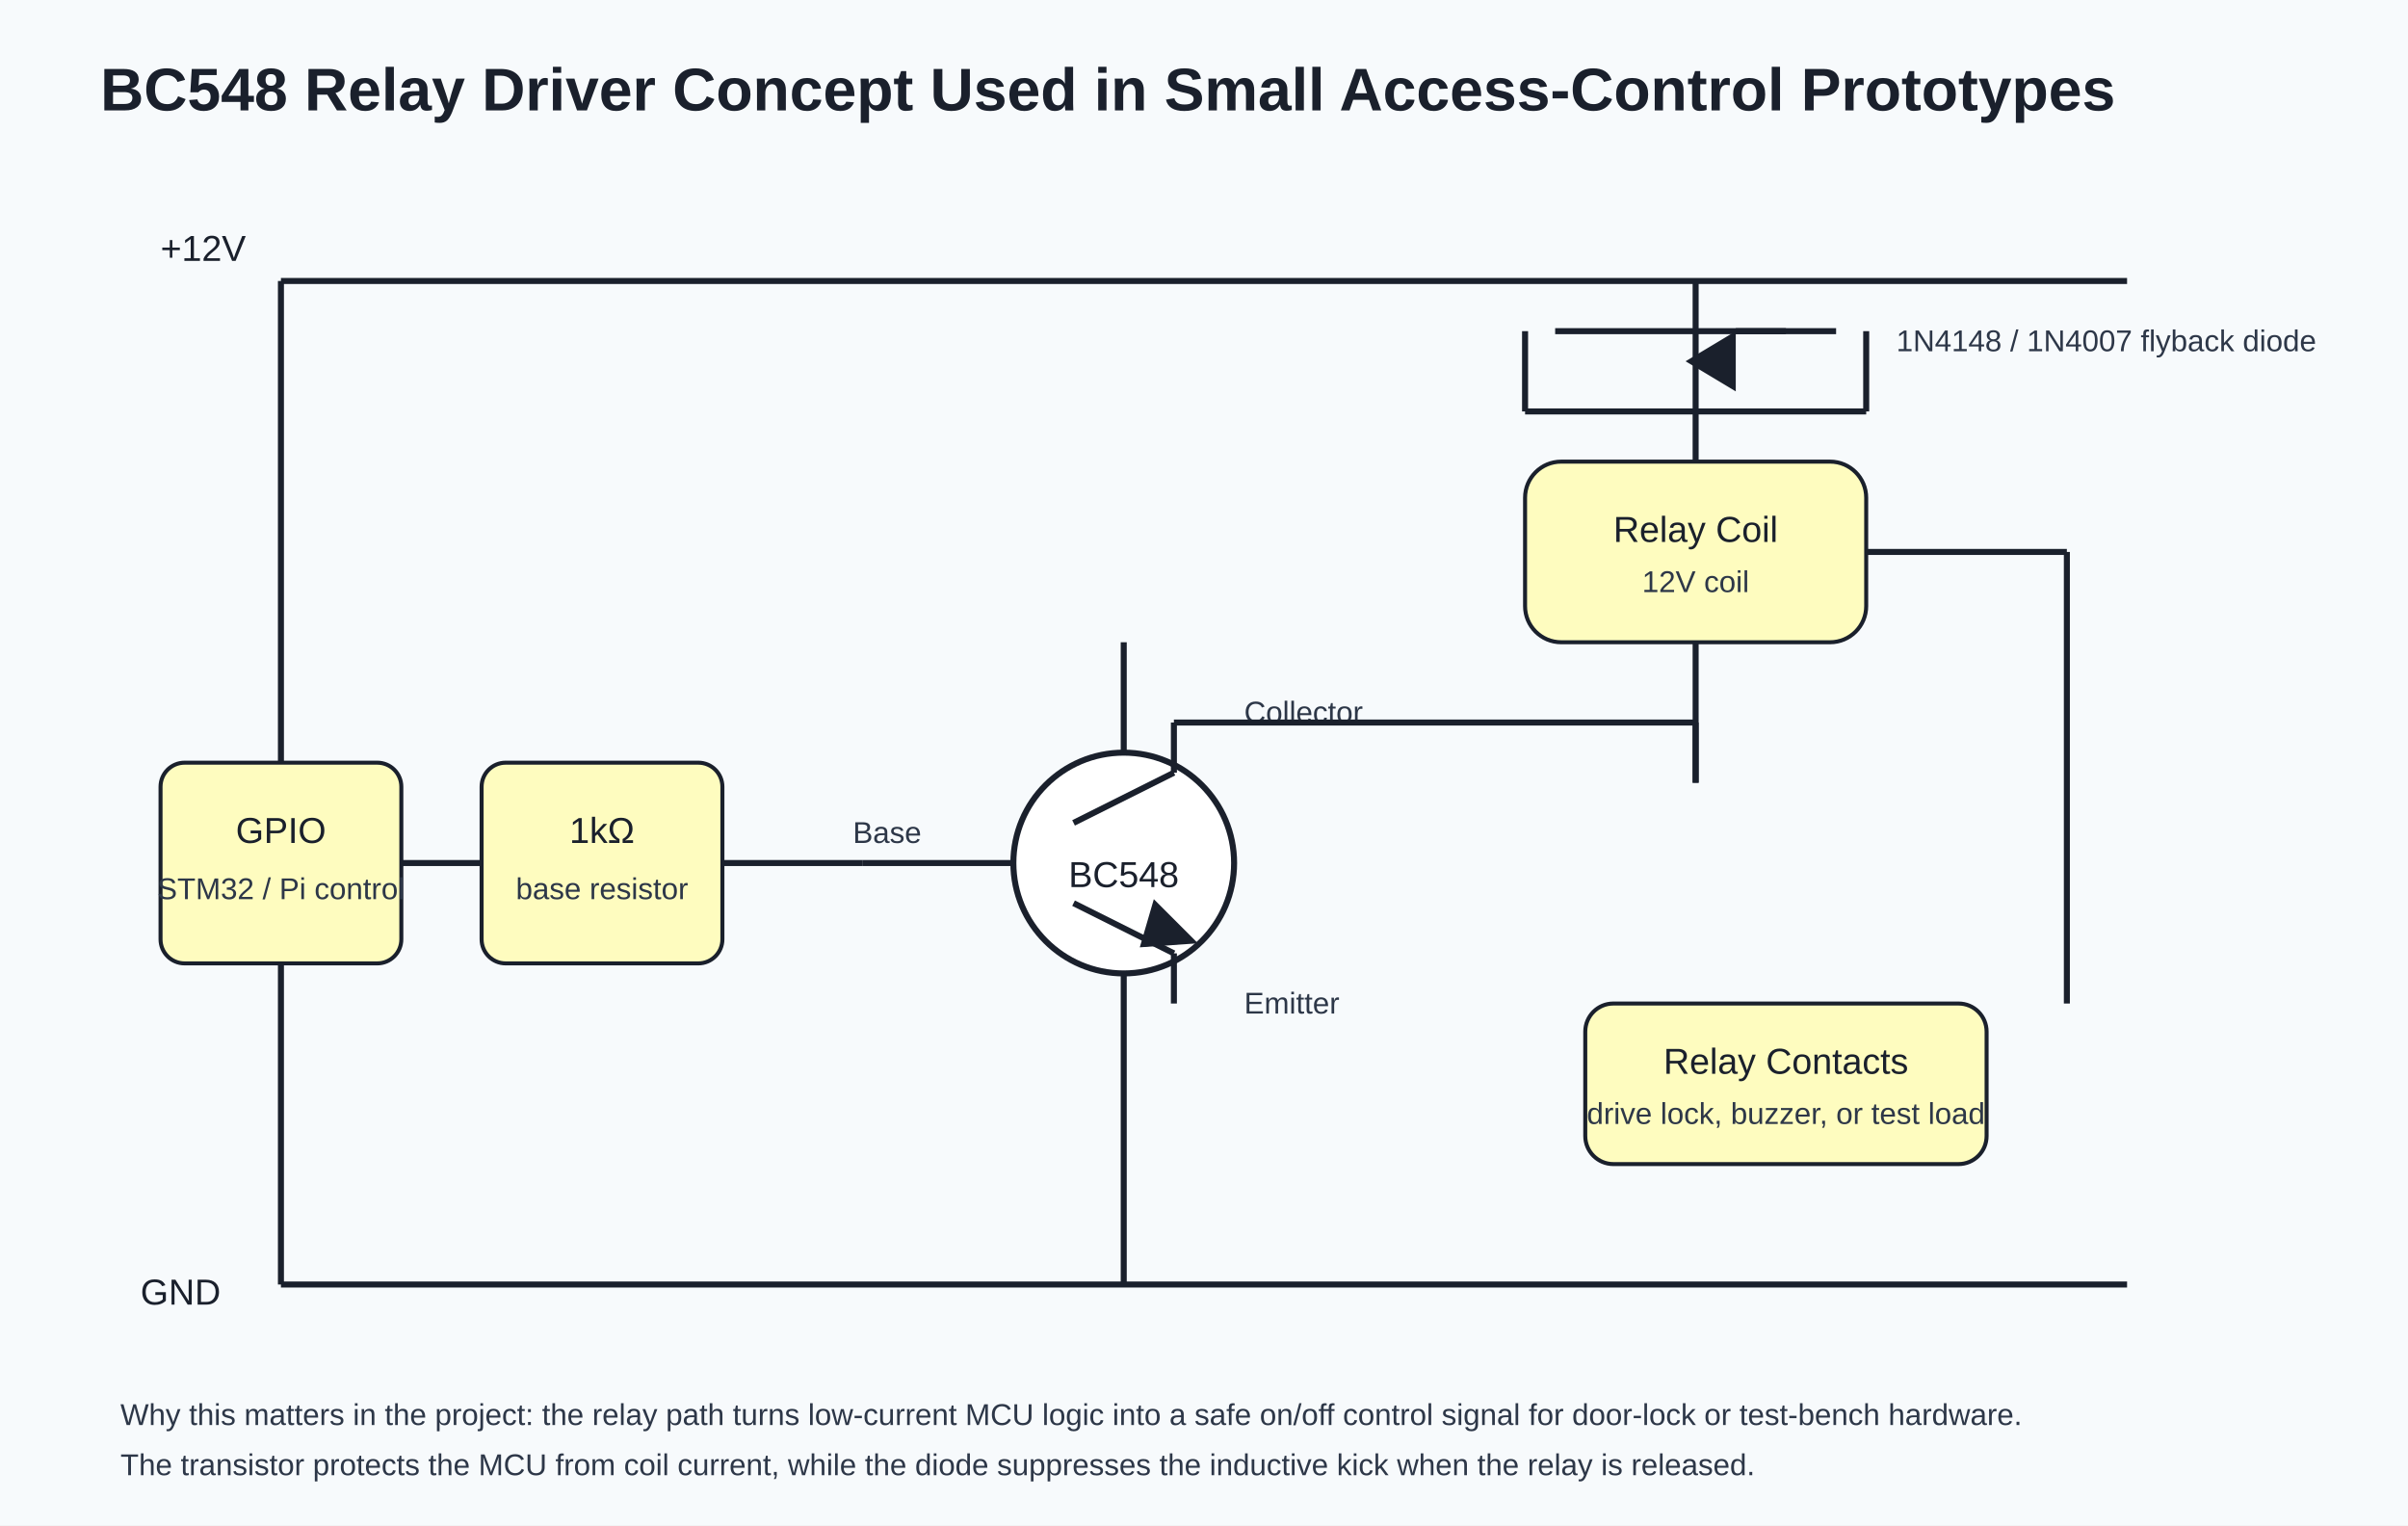
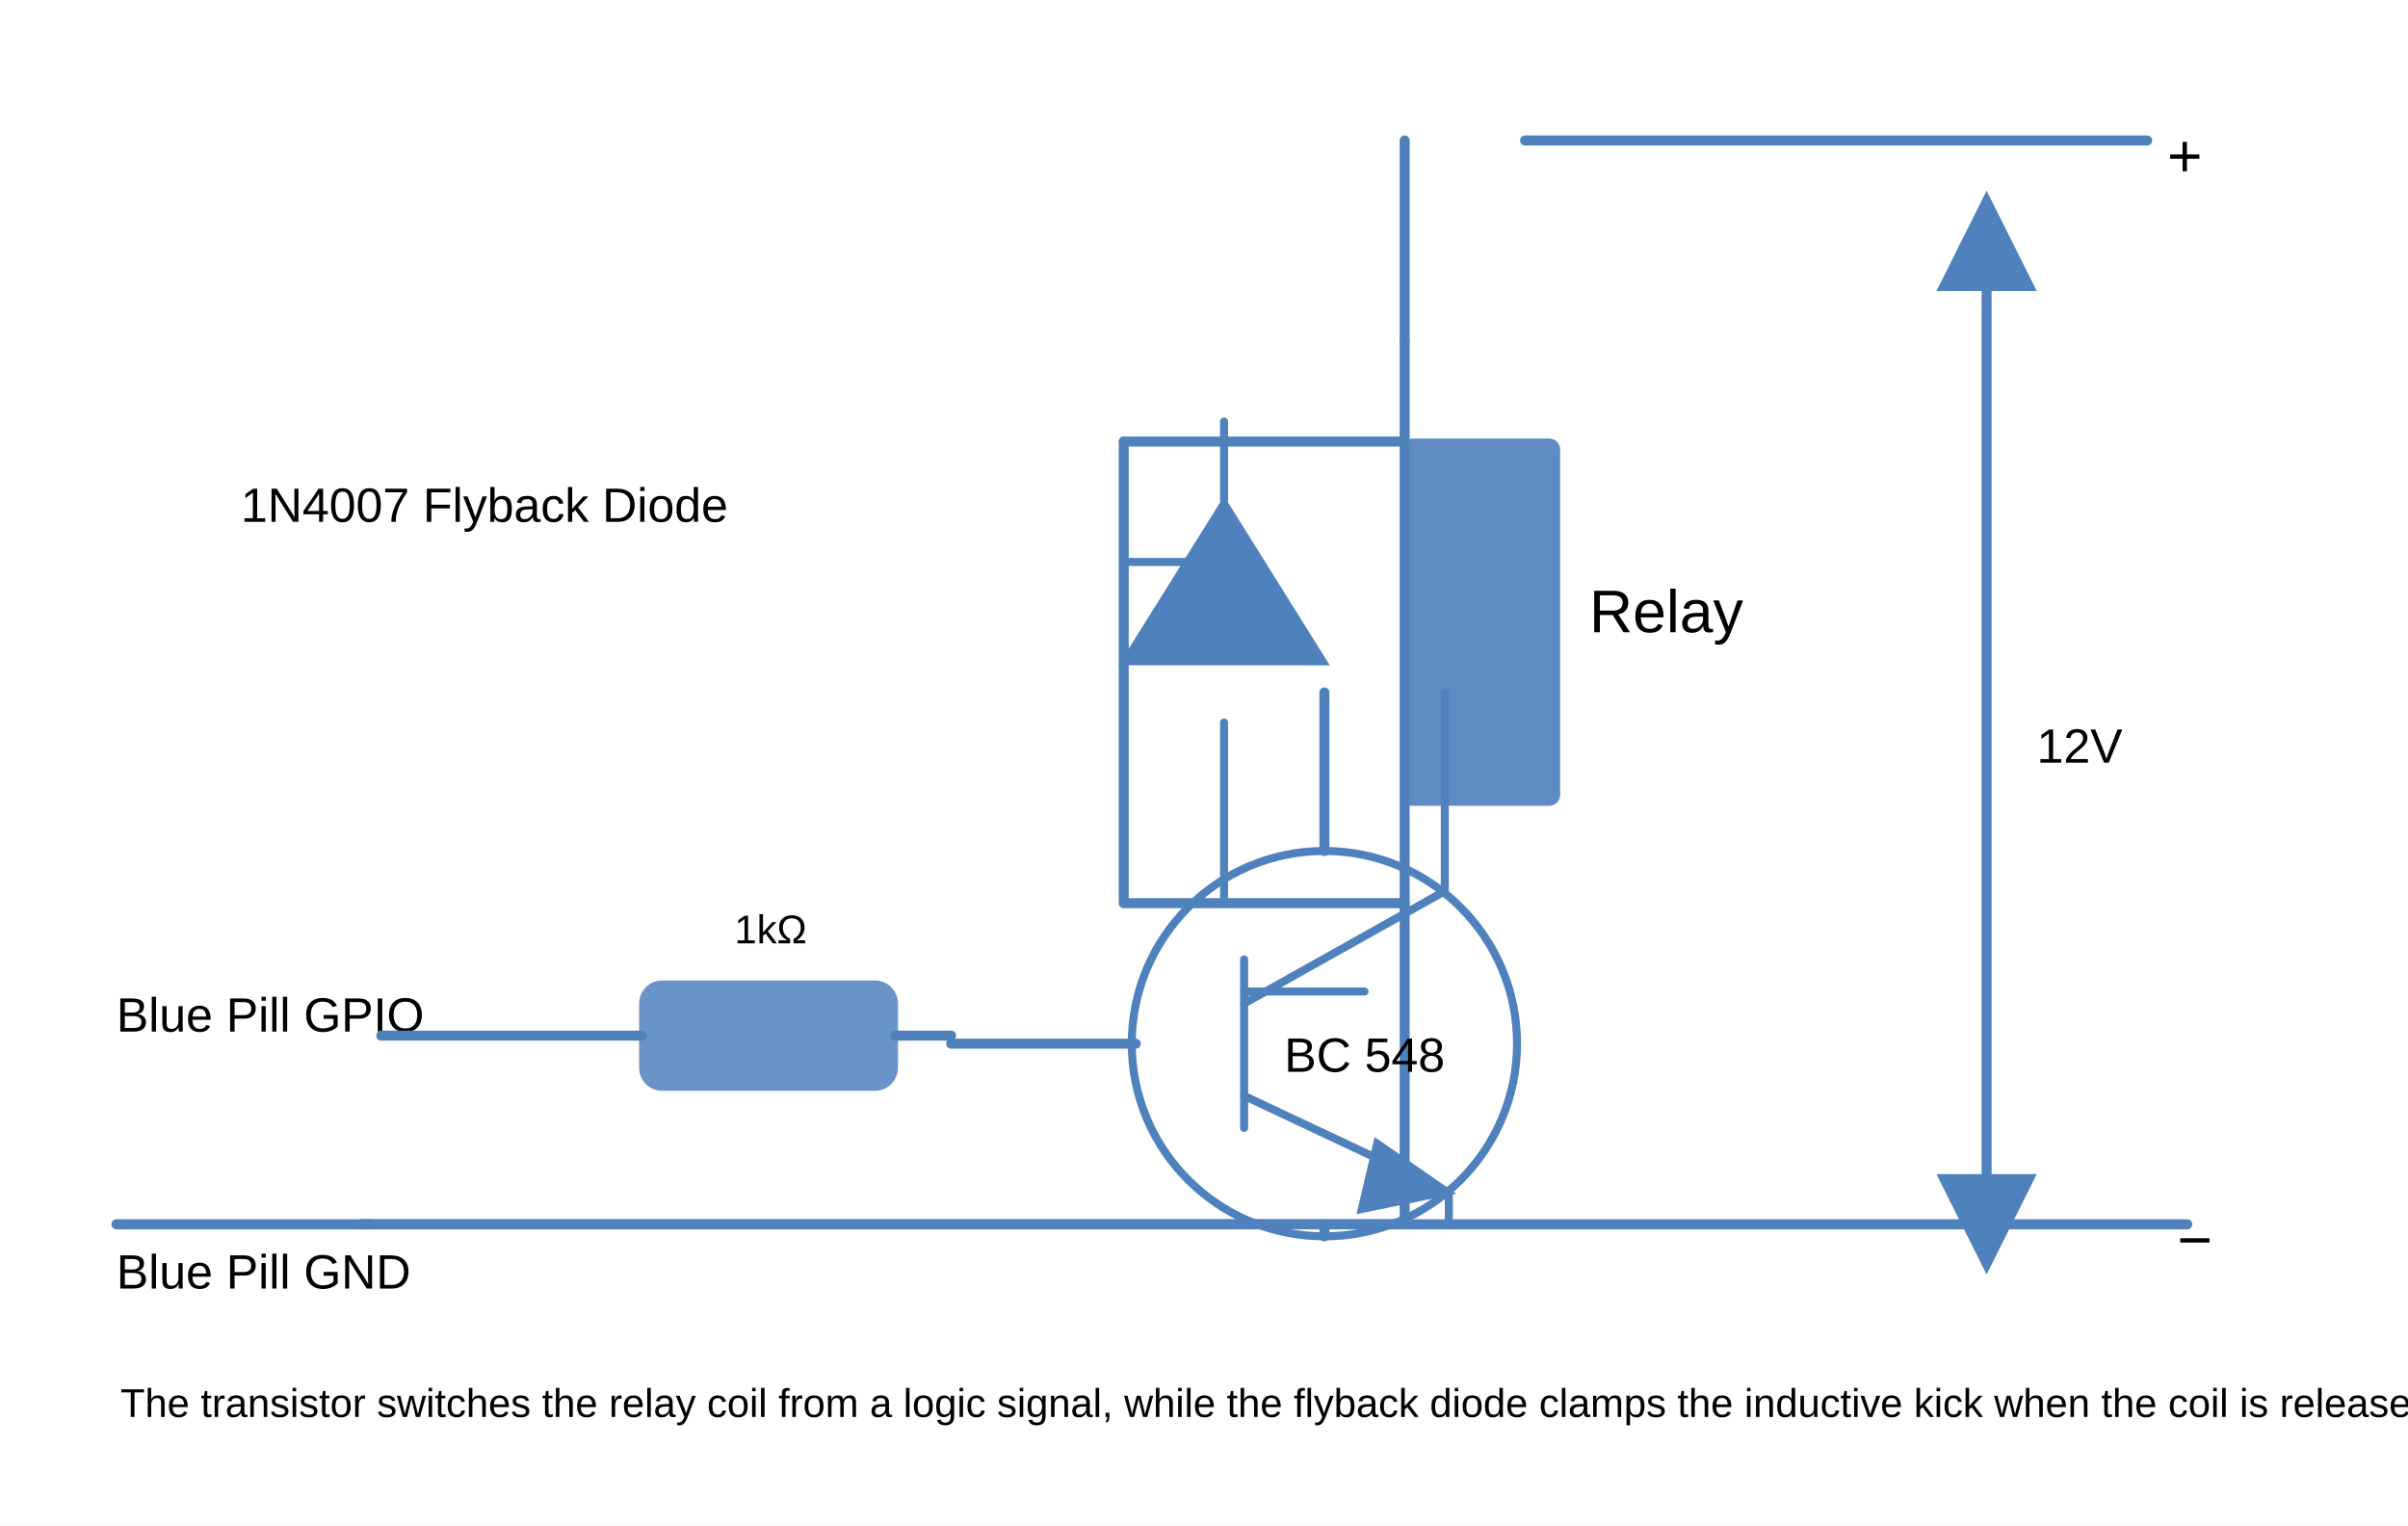
<svg xmlns="http://www.w3.org/2000/svg" width="1200" height="760" viewBox="0 0 1200 760">
  <defs>
    <style>
-       .title { font: 700 30px Arial, sans-serif; fill: #1a202c; }
-       .label { font: 500 18px Arial, sans-serif; fill: #1a202c; }
-       .small { font: 400 15px Arial, sans-serif; fill: #2d3748; }
-       .wire { stroke: #1a202c; stroke-width: 3; fill: none; }
-       .part { stroke: #1a202c; stroke-width: 3; fill: #fff; }
-       .accent { fill: #fefcbf; stroke: #1a202c; stroke-width: 2; }
+       .wire { stroke: #4f81bd; stroke-width: 5; fill: none; stroke-linecap: round; stroke-linejoin: round; }
+       .symbol { stroke: #4f81bd; stroke-width: 4; fill: none; stroke-linecap: round; stroke-linejoin: round; }
+       .fill { fill: #4f81bd; stroke: #4f81bd; stroke-width: 3; }
+       .label { font: 500 30px Arial, sans-serif; fill: #000; }
+       .small { font: 400 24px Arial, sans-serif; fill: #000; }
+       .tiny { font: 400 20px Arial, sans-serif; fill: #000; }
    </style>
+     <marker id="arrow" markerWidth="10" markerHeight="10" refX="5" refY="5" orient="auto-start-reverse">
+       <path d="M 0 0 L 10 5 L 0 10 z" fill="#4f81bd" />
+     </marker>
  </defs>
-   <rect width="1200" height="760" fill="#f7fafc" />
-   <text x="50" y="55" class="title">BC548 Relay Driver Concept Used in Small Access-Control Prototypes</text>
-   <line x1="140" y1="140" x2="140" y2="640" class="wire" />
-   <line x1="140" y1="140" x2="1060" y2="140" class="wire" />
-   <text x="80" y="130" class="label">+12V</text>
-   <line x1="140" y1="640" x2="1060" y2="640" class="wire" />
-   <text x="70" y="650" class="label">GND</text>
-   <rect x="760" y="230" width="170" height="90" class="accent" rx="18" ry="18" />
-   <text x="845" y="270" text-anchor="middle" class="label">Relay Coil</text>
-   <text x="845" y="295" text-anchor="middle" class="small">12V coil</text>
-   <line x1="845" y1="140" x2="845" y2="230" class="wire" />
-   <line x1="845" y1="320" x2="845" y2="390" class="wire" />
-   <line x1="760" y1="205" x2="930" y2="205" class="wire" />
-   <line x1="760" y1="205" x2="760" y2="165" class="wire" />
-   <line x1="930" y1="205" x2="930" y2="165" class="wire" />
-   <line x1="775" y1="165" x2="915" y2="165" class="wire" />
-   <polygon points="840,180 865,165 865,195" fill="#1a202c" />
-   <line x1="865" y1="165" x2="890" y2="165" class="wire" />
-   <text x="945" y="175" class="small">1N4148 / 1N4007 flyback diode</text>
-   <circle cx="560" cy="430" r="55" class="part" />
-   <line x1="560" y1="375" x2="560" y2="320" class="wire" />
-   <line x1="560" y1="485" x2="560" y2="640" class="wire" />
-   <line x1="505" y1="430" x2="430" y2="430" class="wire" />
-   <line x1="535" y1="410" x2="585" y2="385" class="wire" />
-   <line x1="535" y1="450" x2="585" y2="475" class="wire" />
-   <line x1="585" y1="385" x2="585" y2="360" class="wire" />
-   <line x1="585" y1="475" x2="585" y2="500" class="wire" />
-   <polygon points="575,448 597,470 568,472" fill="#1a202c" />
-   <text x="560" y="442" text-anchor="middle" class="label">BC548</text>
-   <text x="620" y="360" class="small">Collector</text>
-   <text x="620" y="505" class="small">Emitter</text>
-   <text x="425" y="420" class="small">Base</text>
-   <line x1="585" y1="360" x2="845" y2="360" class="wire" />
-   <line x1="845" y1="360" x2="845" y2="390" class="wire" />
-   <rect x="240" y="380" width="120" height="100" class="accent" rx="12" ry="12" />
-   <text x="300" y="420" text-anchor="middle" class="label">1kΩ</text>
-   <text x="300" y="448" text-anchor="middle" class="small">base resistor</text>
-   <line x1="360" y1="430" x2="430" y2="430" class="wire" />
-   <rect x="80" y="380" width="120" height="100" class="accent" rx="12" ry="12" />
-   <text x="140" y="420" text-anchor="middle" class="label">GPIO</text>
-   <text x="140" y="448" text-anchor="middle" class="small">STM32 / Pi control</text>
-   <line x1="200" y1="430" x2="240" y2="430" class="wire" />
-   <rect x="790" y="500" width="200" height="80" class="accent" rx="14" ry="14" />
-   <text x="890" y="535" text-anchor="middle" class="label">Relay Contacts</text>
-   <text x="890" y="560" text-anchor="middle" class="small">drive lock, buzzer, or test load</text>
-   <line x1="930" y1="275" x2="1030" y2="275" class="wire" />
-   <line x1="1030" y1="275" x2="1030" y2="500" class="wire" />
-   <text x="60" y="710" class="small">Why this matters in the project: the relay path turns low-current MCU logic into a safe on/off control signal for door-lock or test-bench hardware.</text>
-   <text x="60" y="735" class="small">The transistor protects the MCU from coil current, while the diode suppresses the inductive kick when the relay is released.</text>
+   <rect width="1200" height="760" fill="#ffffff" />
+   <path d="M 760 70 H 1070" class="wire" />
+   <path d="M 700 170 V 610 H 180" class="wire" />
+   <path d="M 180 610 H 1090" class="wire" />
+   <path d="M 700 70 V 170" class="wire" />
+   <path d="M 990 120 V 610" class="wire" marker-start="url(#arrow)" marker-end="url(#arrow)" />
+   <text x="1080" y="88" class="label">+</text>
+   <text x="1085" y="628" class="label">−</text>
+   <text x="1015" y="380" class="small">12V</text>
+   <rect x="700" y="220" width="76" height="180" rx="4" ry="4" class="fill" opacity="0.92" />
+   <text x="792" y="315" class="label">Relay</text>
+   <path d="M 700 220 H 560" class="wire" />
+   <path d="M 560 220 V 450 H 700" class="wire" />
+   <path d="M 560 280 H 610" class="symbol" />
+   <polygon points="560,330 610,250 660,330" class="fill" />
+   <path d="M 610 250 V 210" class="symbol" />
+   <path d="M 610 360 V 450" class="symbol" />
+   <text x="120" y="260" class="small">1N4007 Flyback Diode</text>
+   <circle cx="660" cy="520" r="96" class="symbol" />
+   <path d="M 660 424 V 345" class="wire" />
+   <path d="M 660 616 V 610" class="wire" />
+   <path d="M 566 520 H 474" class="wire" />
+   <path d="M 620 478 V 562" class="symbol" />
+   <path d="M 620 494 H 680" class="symbol" />
+   <path d="M 620 546 L 722 594" class="symbol" />
+   <path d="M 620 500 L 720 444" class="symbol" />
+   <path d="M 720 444 V 345" class="symbol" />
+   <path d="M 722 594 V 610" class="symbol" />
+   <polygon points="686,569 722,594 678,603" class="fill" />
+   <text x="640" y="534" class="small">BC 548</text>
+   <rect x="320" y="490" width="126" height="52" rx="10" ry="10" class="fill" opacity="0.85" />
+   <text x="366" y="470" class="tiny">1kΩ</text>
+   <text x="58" y="514" class="small">Blue Pill GPIO</text>
+   <path d="M 190 516 H 320" class="wire" />
+   <path d="M 446 516 H 474" class="wire" />
+   <text x="58" y="642" class="small">Blue Pill GND</text>
+   <path d="M 185 610 H 58" class="wire" />
+   <text x="60" y="706" class="tiny">The transistor switches the relay coil from a logic signal, while the flyback diode clamps the inductive kick when the coil is released.</text>
</svg>
